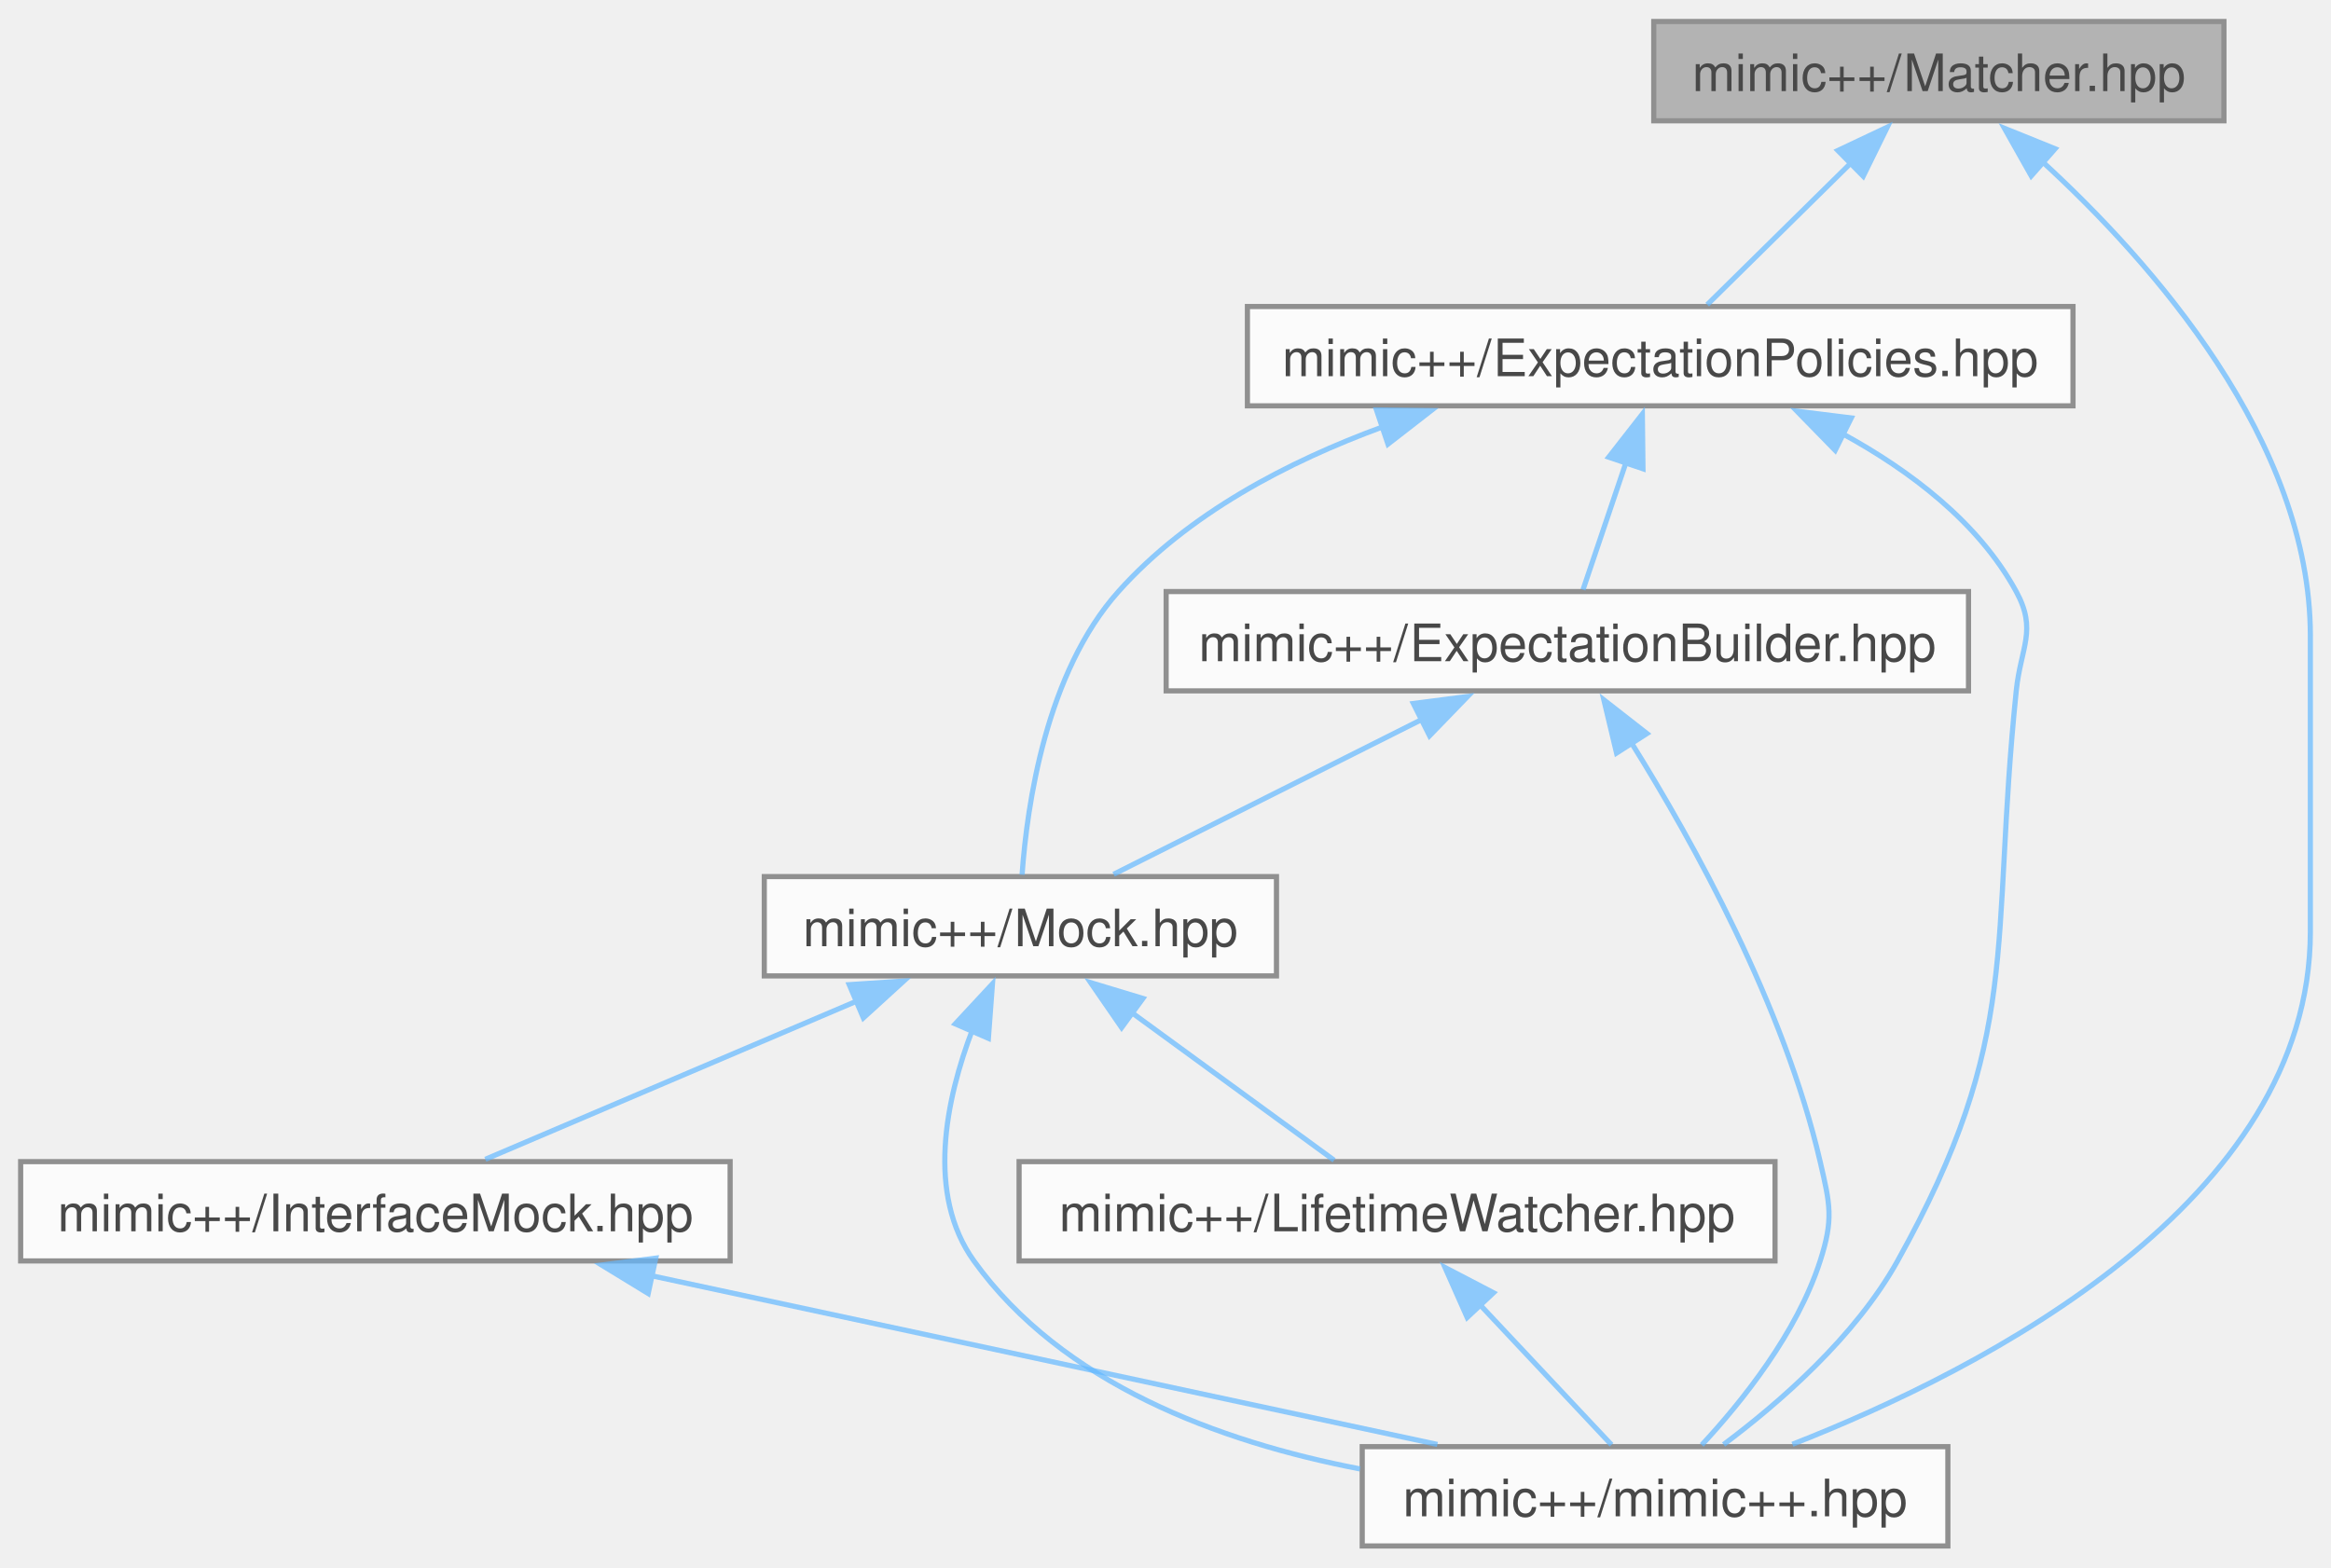
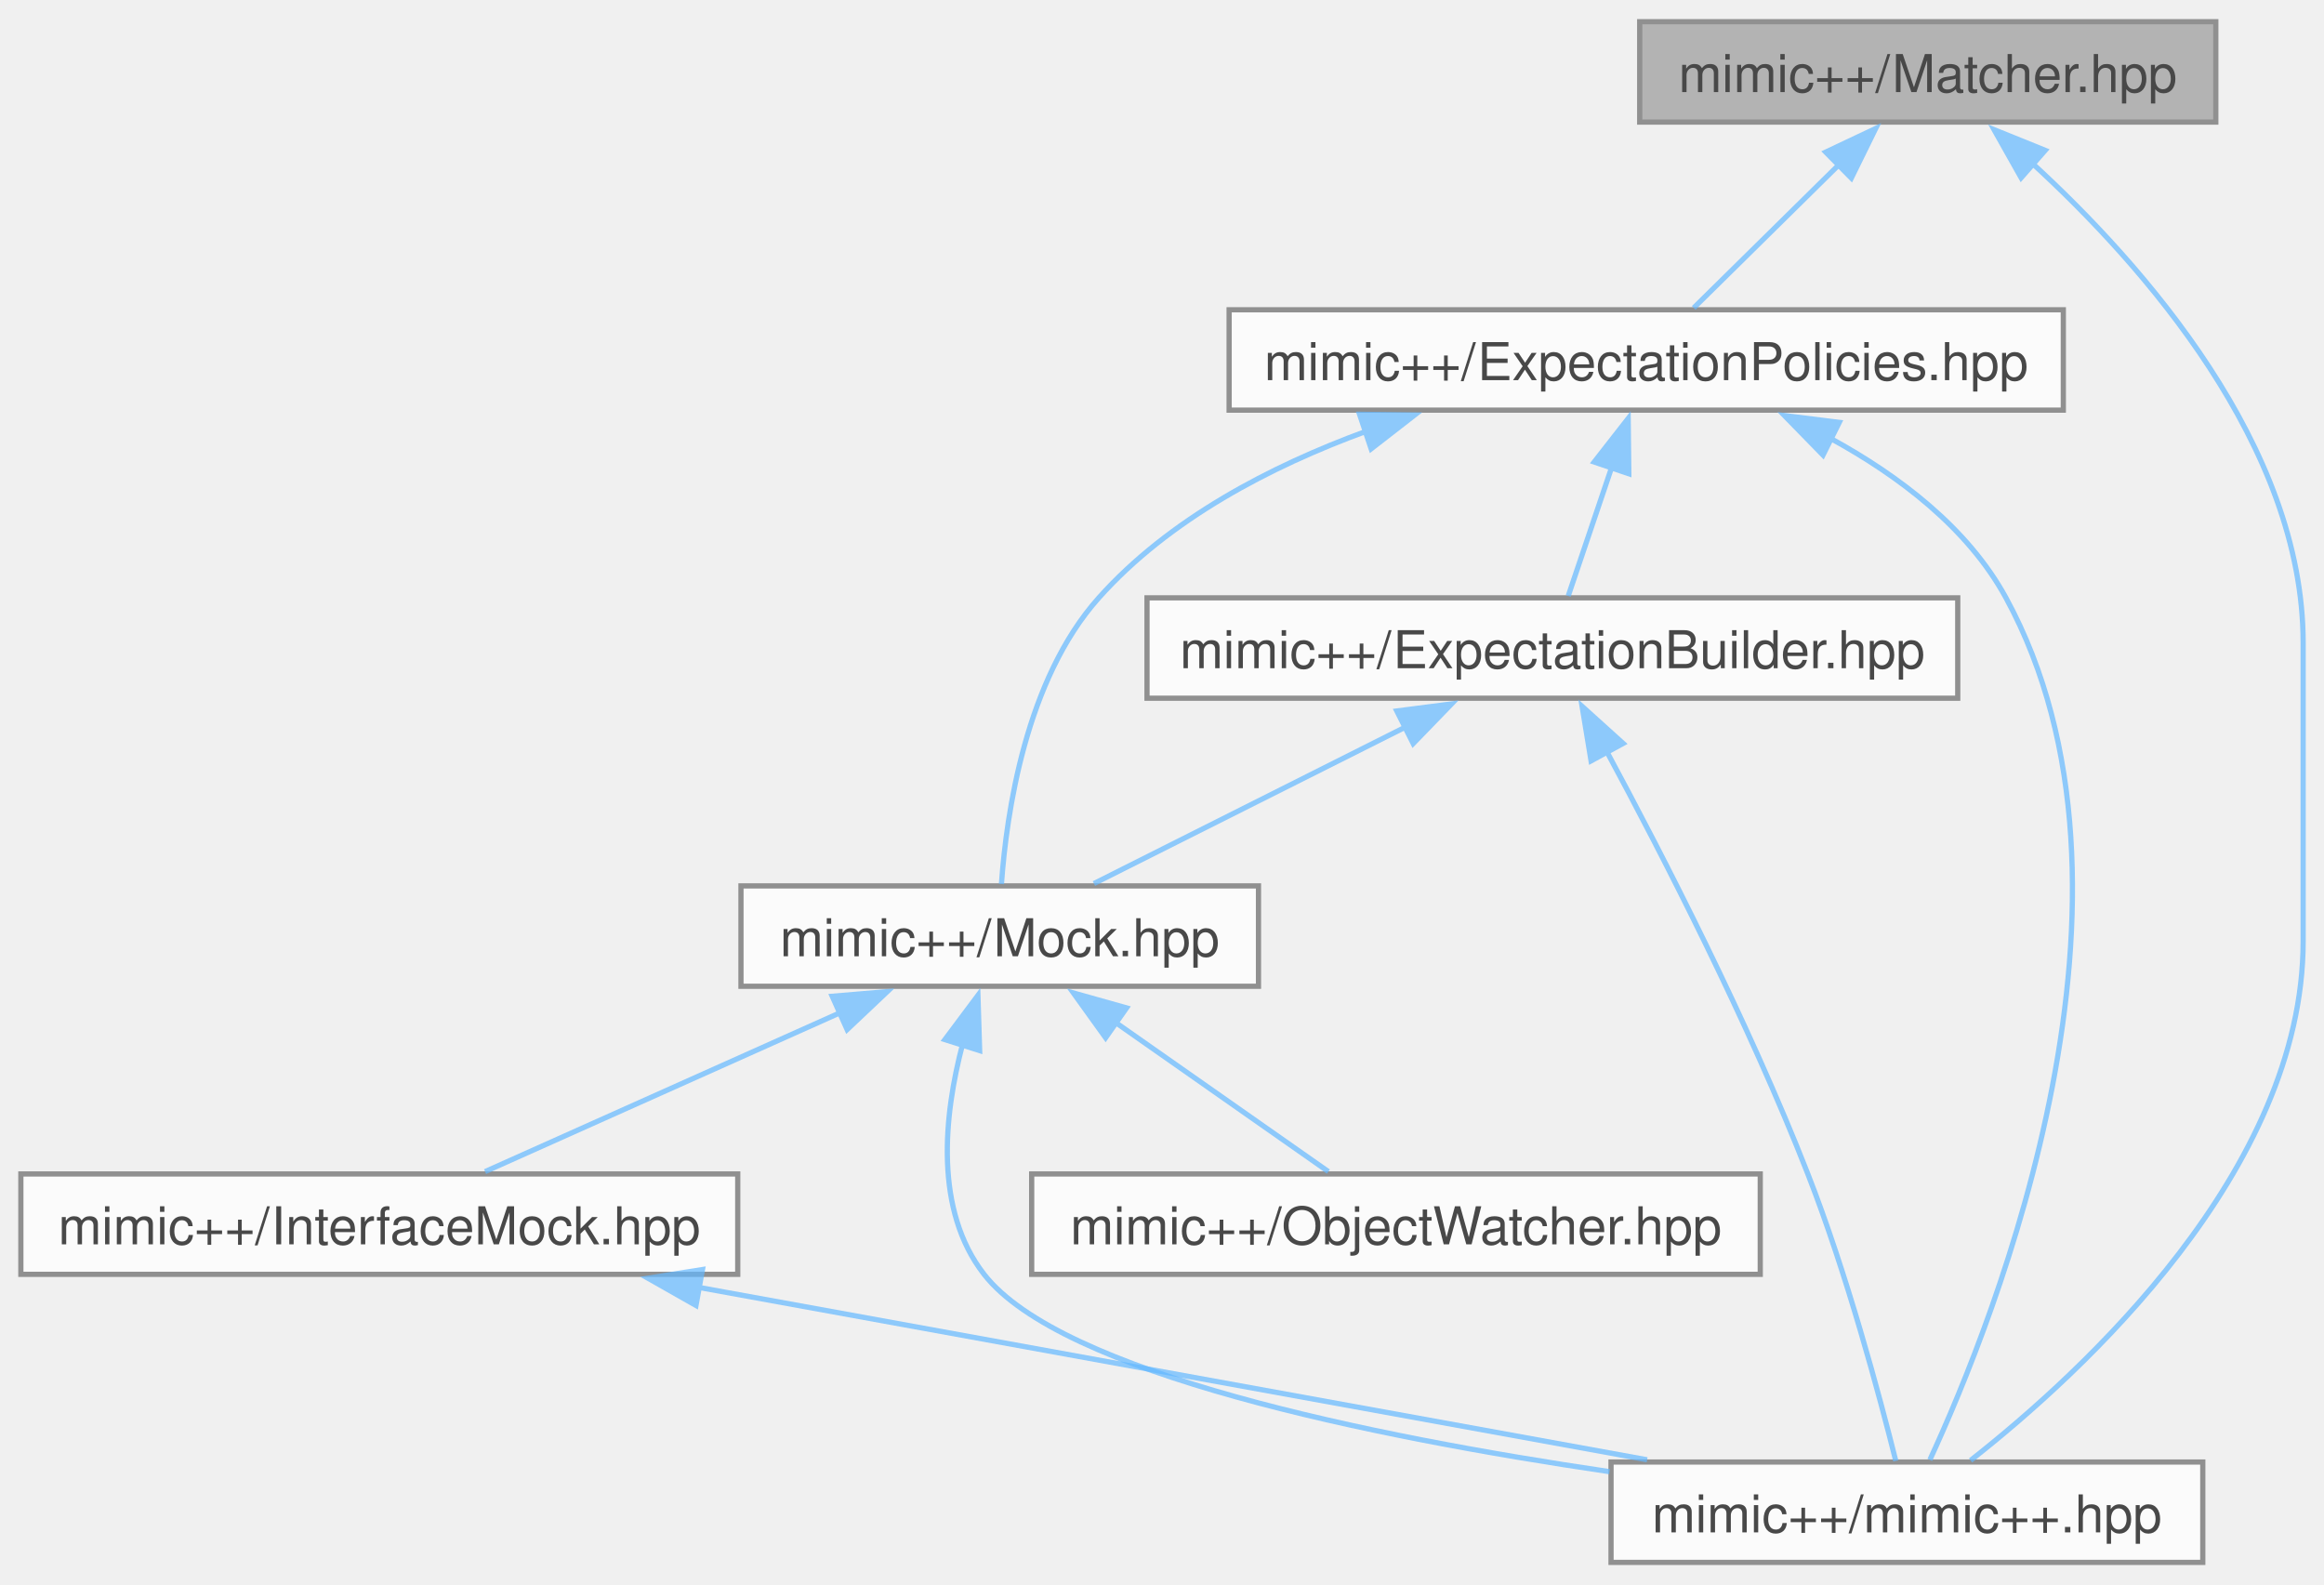
- <svg xmlns="http://www.w3.org/2000/svg" xmlns:xlink="http://www.w3.org/1999/xlink" width="452pt" height="304pt" viewBox="0.00 0.00 451.75 303.50">
+ <svg xmlns="http://www.w3.org/2000/svg" xmlns:xlink="http://www.w3.org/1999/xlink" width="446pt" height="304pt" viewBox="0.00 0.00 445.75 303.50">
  <svg id="main" version="1.1" xml:space="preserve">
    <style type="text/css">
.node, .edge {opacity: 0.7;}
.node.selected, .edge.selected {opacity: 1;}
.edge:hover path { stroke: red; }
.edge:hover polygon { stroke: red; fill: red; }
</style>
    <svg id="graph" class="graph">
      <g id="graph0" class="graph" transform="scale(1 1) rotate(0) translate(4 299.5)">
        <g id="Node000001" class="node">
          <g id="a_Node000001">
            <a xlink:title=" ">
-               <polygon fill="#999999" stroke="#666666" points="427,-295.5 316.5,-295.5 316.5,-276.25 427,-276.25 427,-295.5" />
-               <text text-anchor="middle" x="371.75" y="-282" font-family="Helvetica,sans-Serif" font-size="10.00">mimic++/Matcher.hpp</text>
+               <polygon fill="#999999" stroke="#666666" points="421,-295.5 310.5,-295.5 310.5,-276.25 421,-276.25 421,-295.5" />
+               <text text-anchor="middle" x="365.75" y="-282" font-family="Helvetica,sans-Serif" font-size="10.00">mimic++/Matcher.hpp</text>
            </a>
          </g>
        </g>
        <g id="Node000002" class="node">
          <g id="a_Node000002">
            <a xlink:href="../../d8/de5/_expectation_policies_8hpp.html" target="_top" xlink:title=" ">
-               <polygon fill="white" stroke="#666666" points="397.75,-240.25 237.75,-240.25 237.75,-221 397.75,-221 397.75,-240.25" />
-               <text text-anchor="middle" x="317.75" y="-226.75" font-family="Helvetica,sans-Serif" font-size="10.00">mimic++/ExpectationPolicies.hpp</text>
+               <polygon fill="white" stroke="#666666" points="391.75,-240.25 231.75,-240.25 231.75,-221 391.75,-221 391.75,-240.25" />
+               <text text-anchor="middle" x="311.75" y="-226.75" font-family="Helvetica,sans-Serif" font-size="10.00">mimic++/ExpectationPolicies.hpp</text>
            </a>
          </g>
        </g>
        <g id="edge1_Node000001_Node000002" class="edge">
          <g id="a_edge1_Node000001_Node000002">
            <a xlink:title=" ">
-               <path fill="none" stroke="#63b8ff" d="M354.71,-268.07C345.49,-258.98 334.46,-248.1 326.86,-240.61" />
-               <polygon fill="#63b8ff" stroke="#63b8ff" points="352.18,-270.49 361.76,-275.02 357.09,-265.51 352.18,-270.49" />
+               <path fill="none" stroke="#63b8ff" d="M348.71,-268.07C339.49,-258.98 328.46,-248.1 320.86,-240.61" />
+               <polygon fill="#63b8ff" stroke="#63b8ff" points="346.18,-270.49 355.76,-275.02 351.09,-265.51 346.18,-270.49" />
            </a>
          </g>
        </g>
        <g id="Node000006" class="node">
          <g id="a_Node000006">
            <a xlink:href="../../d0/db9/mimic_09_09_8hpp.html" target="_top" xlink:title=" ">
-               <polygon fill="white" stroke="#666666" points="373.5,-19.25 260,-19.25 260,0 373.5,0 373.5,-19.25" />
-               <text text-anchor="middle" x="316.75" y="-5.75" font-family="Helvetica,sans-Serif" font-size="10.00">mimic++/mimic++.hpp</text>
+               <polygon fill="white" stroke="#666666" points="418.5,-19.25 305,-19.25 305,0 418.5,0 418.5,-19.25" />
+               <text text-anchor="middle" x="361.75" y="-5.75" font-family="Helvetica,sans-Serif" font-size="10.00">mimic++/mimic++.hpp</text>
            </a>
          </g>
        </g>
-         <g id="edge12_Node000001_Node000006" class="edge">
-           <g id="a_edge12_Node000001_Node000006">
+         <g id="edge11_Node000001_Node000006" class="edge">
+           <g id="a_edge11_Node000001_Node000006">
            <a xlink:title=" ">
-               <path fill="none" stroke="#63b8ff" d="M391.76,-268.38C413.06,-248.85 443.75,-214.16 443.75,-176.38 443.75,-176.38 443.75,-176.38 443.75,-119.12 443.75,-66.78 380.61,-34.31 343.37,-19.71" />
-               <polygon fill="#63b8ff" stroke="#63b8ff" points="389.66,-265.57 384.46,-274.8 394.28,-270.83 389.66,-265.57" />
+               <path fill="none" stroke="#63b8ff" d="M385.76,-268.38C407.06,-248.85 437.75,-214.16 437.75,-176.38 437.75,-176.38 437.75,-176.38 437.75,-119.12 437.75,-75.2 395.44,-36.42 373.96,-19.56" />
+               <polygon fill="#63b8ff" stroke="#63b8ff" points="383.66,-265.57 378.46,-274.8 388.28,-270.83 383.66,-265.57" />
            </a>
          </g>
        </g>
        <g id="Node000003" class="node">
          <g id="a_Node000003">
            <a xlink:href="../../d2/d4f/_expectation_builder_8hpp.html" target="_top" xlink:title=" ">
-               <polygon fill="white" stroke="#666666" points="377.5,-185 222,-185 222,-165.75 377.5,-165.75 377.5,-185" />
-               <text text-anchor="middle" x="299.75" y="-171.5" font-family="Helvetica,sans-Serif" font-size="10.00">mimic++/ExpectationBuilder.hpp</text>
+               <polygon fill="white" stroke="#666666" points="371.5,-185 216,-185 216,-165.75 371.5,-165.75 371.5,-185" />
+               <text text-anchor="middle" x="293.75" y="-171.5" font-family="Helvetica,sans-Serif" font-size="10.00">mimic++/ExpectationBuilder.hpp</text>
            </a>
          </g>
        </g>
        <g id="edge2_Node000002_Node000003" class="edge">
          <g id="a_edge2_Node000002_Node000003">
            <a xlink:title=" ">
-               <path fill="none" stroke="#63b8ff" d="M311.1,-209.96C308.25,-201.52 305.06,-192.08 302.79,-185.36" />
-               <polygon fill="#63b8ff" stroke="#63b8ff" points="307.77,-211.05 314.29,-219.4 314.41,-208.8 307.77,-211.05" />
+               <path fill="none" stroke="#63b8ff" d="M305.1,-209.96C302.25,-201.52 299.06,-192.08 296.79,-185.36" />
+               <polygon fill="#63b8ff" stroke="#63b8ff" points="301.77,-211.05 308.29,-219.4 308.41,-208.8 301.77,-211.05" />
            </a>
          </g>
        </g>
        <g id="Node000004" class="node">
          <g id="a_Node000004">
            <a xlink:href="../../d5/dc5/_mock_8hpp.html" target="_top" xlink:title=" ">
-               <polygon fill="white" stroke="#666666" points="243.38,-129.75 144.12,-129.75 144.12,-110.5 243.38,-110.5 243.38,-129.75" />
-               <text text-anchor="middle" x="193.75" y="-116.25" font-family="Helvetica,sans-Serif" font-size="10.00">mimic++/Mock.hpp</text>
+               <polygon fill="white" stroke="#666666" points="237.38,-129.75 138.12,-129.75 138.12,-110.5 237.38,-110.5 237.38,-129.75" />
+               <text text-anchor="middle" x="187.75" y="-116.25" font-family="Helvetica,sans-Serif" font-size="10.00">mimic++/Mock.hpp</text>
            </a>
          </g>
        </g>
-         <g id="edge10_Node000002_Node000004" class="edge">
-           <g id="a_edge10_Node000002_Node000004">
+         <g id="edge9_Node000002_Node000004" class="edge">
+           <g id="a_edge9_Node000002_Node000004">
            <a xlink:title=" ">
-               <path fill="none" stroke="#63b8ff" d="M264.08,-216.96C245.61,-210.21 226.21,-200.07 212.75,-185 198.72,-169.3 195.04,-143.64 194.08,-130.11" />
-               <polygon fill="#63b8ff" stroke="#63b8ff" points="262.76,-220.21 273.36,-220.08 264.99,-213.58 262.76,-220.21" />
+               <path fill="none" stroke="#63b8ff" d="M258.08,-216.96C239.61,-210.21 220.21,-200.07 206.75,-185 192.72,-169.3 189.04,-143.64 188.08,-130.11" />
+               <polygon fill="#63b8ff" stroke="#63b8ff" points="256.76,-220.21 267.36,-220.08 258.99,-213.58 256.76,-220.21" />
            </a>
          </g>
        </g>
-         <g id="edge11_Node000002_Node000006" class="edge">
-           <g id="a_edge11_Node000002_Node000006">
+         <g id="edge10_Node000002_Node000006" class="edge">
+           <g id="a_edge10_Node000002_Node000006">
            <a xlink:title=" ">
-               <path fill="none" stroke="#63b8ff" d="M353.14,-215.56C366.13,-208.46 379.43,-198.45 386.75,-185 390.84,-177.49 387.63,-174.26 386.75,-165.75 381.61,-115.85 388.16,-99.07 363.75,-55.25 355.54,-40.51 340.81,-27.72 330.03,-19.66" />
-               <polygon fill="#63b8ff" stroke="#63b8ff" points="351.66,-212.38 344.26,-219.96 354.78,-218.65 351.66,-212.38" />
+               <path fill="none" stroke="#63b8ff" d="M347.14,-215.56C360.13,-208.46 373.43,-198.45 380.75,-185 411.46,-128.56 378.64,-46.7 366.15,-19.66" />
+               <polygon fill="#63b8ff" stroke="#63b8ff" points="345.66,-212.38 338.26,-219.96 348.78,-218.65 345.66,-212.38" />
            </a>
          </g>
        </g>
        <g id="edge3_Node000003_Node000004" class="edge">
          <g id="a_edge3_Node000003_Node000004">
            <a xlink:title=" ">
-               <path fill="none" stroke="#63b8ff" d="M271.62,-160.24C252.66,-150.72 228.22,-138.44 211.82,-130.2" />
-               <polygon fill="#63b8ff" stroke="#63b8ff" points="269.91,-163.3 280.42,-164.66 273.05,-157.05 269.91,-163.3" />
+               <path fill="none" stroke="#63b8ff" d="M265.62,-160.24C246.66,-150.72 222.22,-138.44 205.82,-130.2" />
+               <polygon fill="#63b8ff" stroke="#63b8ff" points="263.91,-163.3 274.42,-164.66 267.05,-157.05 263.91,-163.3" />
            </a>
          </g>
        </g>
-         <g id="edge9_Node000003_Node000006" class="edge">
-           <g id="a_edge9_Node000003_Node000006">
+         <g id="edge8_Node000003_Node000006" class="edge">
+           <g id="a_edge8_Node000003_Node000006">
            <a xlink:title=" ">
-               <path fill="none" stroke="#63b8ff" d="M312.21,-155.62C324.28,-136.25 341.75,-104.68 348.75,-74.5 350.68,-66.17 351.37,-63.39 348.75,-55.25 344.26,-41.27 333.59,-27.96 325.8,-19.58" />
-               <polygon fill="#63b8ff" stroke="#63b8ff" points="309.29,-153.7 306.83,-164 315.18,-157.48 309.29,-153.7" />
+               <path fill="none" stroke="#63b8ff" d="M304.24,-155.41C314.9,-135.63 331.41,-103.52 342.75,-74.5 350.25,-55.32 356.5,-31.93 359.62,-19.46" />
+               <polygon fill="#63b8ff" stroke="#63b8ff" points="301.17,-153.73 299.45,-164.19 307.32,-157.08 301.17,-153.73" />
            </a>
          </g>
        </g>
        <g id="Node000005" class="node">
          <g id="a_Node000005">
            <a xlink:href="../../d9/dc3/_interface_mock_8hpp.html" target="_top" xlink:title=" ">
              <polygon fill="white" stroke="#666666" points="137.5,-74.5 0,-74.5 0,-55.25 137.5,-55.25 137.5,-74.5" />
              <text text-anchor="middle" x="68.75" y="-61" font-family="Helvetica,sans-Serif" font-size="10.00">mimic++/InterfaceMock.hpp</text>
            </a>
          </g>
        </g>
        <g id="edge4_Node000004_Node000005" class="edge">
          <g id="a_edge4_Node000004_Node000005">
            <a xlink:title=" ">
-               <path fill="none" stroke="#63b8ff" d="M162.12,-105.65C139.57,-96.04 109.85,-83.38 90.06,-74.95" />
-               <polygon fill="#63b8ff" stroke="#63b8ff" points="160.58,-108.8 171.15,-109.5 163.32,-102.36 160.58,-108.8" />
+               <path fill="none" stroke="#63b8ff" d="M157.35,-105.52C135.91,-95.93 107.79,-83.34 89.04,-74.95" />
+               <polygon fill="#63b8ff" stroke="#63b8ff" points="155.62,-108.58 166.18,-109.47 158.48,-102.19 155.62,-108.58" />
            </a>
          </g>
        </g>
-         <g id="edge8_Node000004_Node000006" class="edge">
-           <g id="a_edge8_Node000004_Node000006">
+         <g id="edge7_Node000004_Node000006" class="edge">
+           <g id="a_edge7_Node000004_Node000006">
            <a xlink:title=" ">
-               <path fill="none" stroke="#63b8ff" d="M184.49,-100.15C179.27,-86.46 175.47,-68.19 184.75,-55.25 201.81,-31.47 232.24,-20.2 259.58,-14.93" />
-               <polygon fill="#63b8ff" stroke="#63b8ff" points="181.13,-101.2 188.34,-108.96 187.55,-98.4 181.13,-101.2" />
+               <path fill="none" stroke="#63b8ff" d="M180.64,-99.44C177.01,-85.66 175.15,-67.58 184.75,-55.25 199.5,-36.31 258.79,-24.16 304.72,-17.4" />
+               <polygon fill="#63b8ff" stroke="#63b8ff" points="177.23,-100.27 183.57,-108.75 183.9,-98.16 177.23,-100.27" />
            </a>
          </g>
        </g>
        <g id="Node000007" class="node">
          <g id="a_Node000007">
-             <a xlink:href="../../d1/dc0/_lifetime_watcher_8hpp.html" target="_top" xlink:title=" ">
-               <polygon fill="white" stroke="#666666" points="340,-74.5 193.5,-74.5 193.5,-55.25 340,-55.25 340,-74.5" />
-               <text text-anchor="middle" x="266.75" y="-61" font-family="Helvetica,sans-Serif" font-size="10.00">mimic++/LifetimeWatcher.hpp</text>
+             <a xlink:href="../../d5/d92/_object_watcher_8hpp.html" target="_top" xlink:title=" ">
+               <polygon fill="white" stroke="#666666" points="333.62,-74.5 193.88,-74.5 193.88,-55.25 333.62,-55.25 333.62,-74.5" />
+               <text text-anchor="middle" x="263.75" y="-61" font-family="Helvetica,sans-Serif" font-size="10.00">mimic++/ObjectWatcher.hpp</text>
            </a>
          </g>
        </g>
        <g id="edge6_Node000004_Node000007" class="edge">
          <g id="a_edge6_Node000004_Node000007">
            <a xlink:title=" ">
-               <path fill="none" stroke="#63b8ff" d="M215.22,-103.47C228.03,-94.12 243.85,-82.58 254.55,-74.77" />
-               <polygon fill="#63b8ff" stroke="#63b8ff" points="213.37,-100.48 207.36,-109.2 217.5,-106.13 213.37,-100.48" />
+               <path fill="none" stroke="#63b8ff" d="M210.04,-103.51C223.29,-94.22 239.64,-82.77 250.79,-74.95" />
+               <polygon fill="#63b8ff" stroke="#63b8ff" points="208.06,-100.62 201.88,-109.22 212.08,-106.35 208.06,-100.62" />
            </a>
          </g>
        </g>
        <g id="edge5_Node000005_Node000006" class="edge">
          <g id="a_edge5_Node000005_Node000006">
            <a xlink:title=" ">
-               <path fill="none" stroke="#63b8ff" d="M122.26,-52.38C167.88,-42.59 232.55,-28.7 274.57,-19.68" />
-               <polygon fill="#63b8ff" stroke="#63b8ff" points="121.62,-48.94 112.58,-54.46 123.09,-55.79 121.62,-48.94" />
-             </a>
-           </g>
-         </g>
-         <g id="edge7_Node000007_Node000006" class="edge">
-           <g id="a_edge7_Node000007_Node000006">
-             <a xlink:title=" ">
-               <path fill="none" stroke="#63b8ff" d="M282.79,-46.79C291.28,-37.75 301.35,-27.02 308.31,-19.61" />
-               <polygon fill="#63b8ff" stroke="#63b8ff" points="280.34,-44.29 276.04,-53.98 285.44,-49.08 280.34,-44.29" />
+               <path fill="none" stroke="#63b8ff" d="M129.93,-52.76C183.92,-42.94 261.64,-28.82 311.92,-19.68" />
+               <polygon fill="#63b8ff" stroke="#63b8ff" points="129.49,-49.28 120.27,-54.51 130.74,-56.17 129.49,-49.28" />
            </a>
          </g>
        </g>
      </g>
    </svg>
  </svg>
  <style type="text/css">

[data-mouse-over-selected='false'] { opacity: 0.7; }
[data-mouse-over-selected='true']  { opacity: 1.0; }

</style>
</svg>
